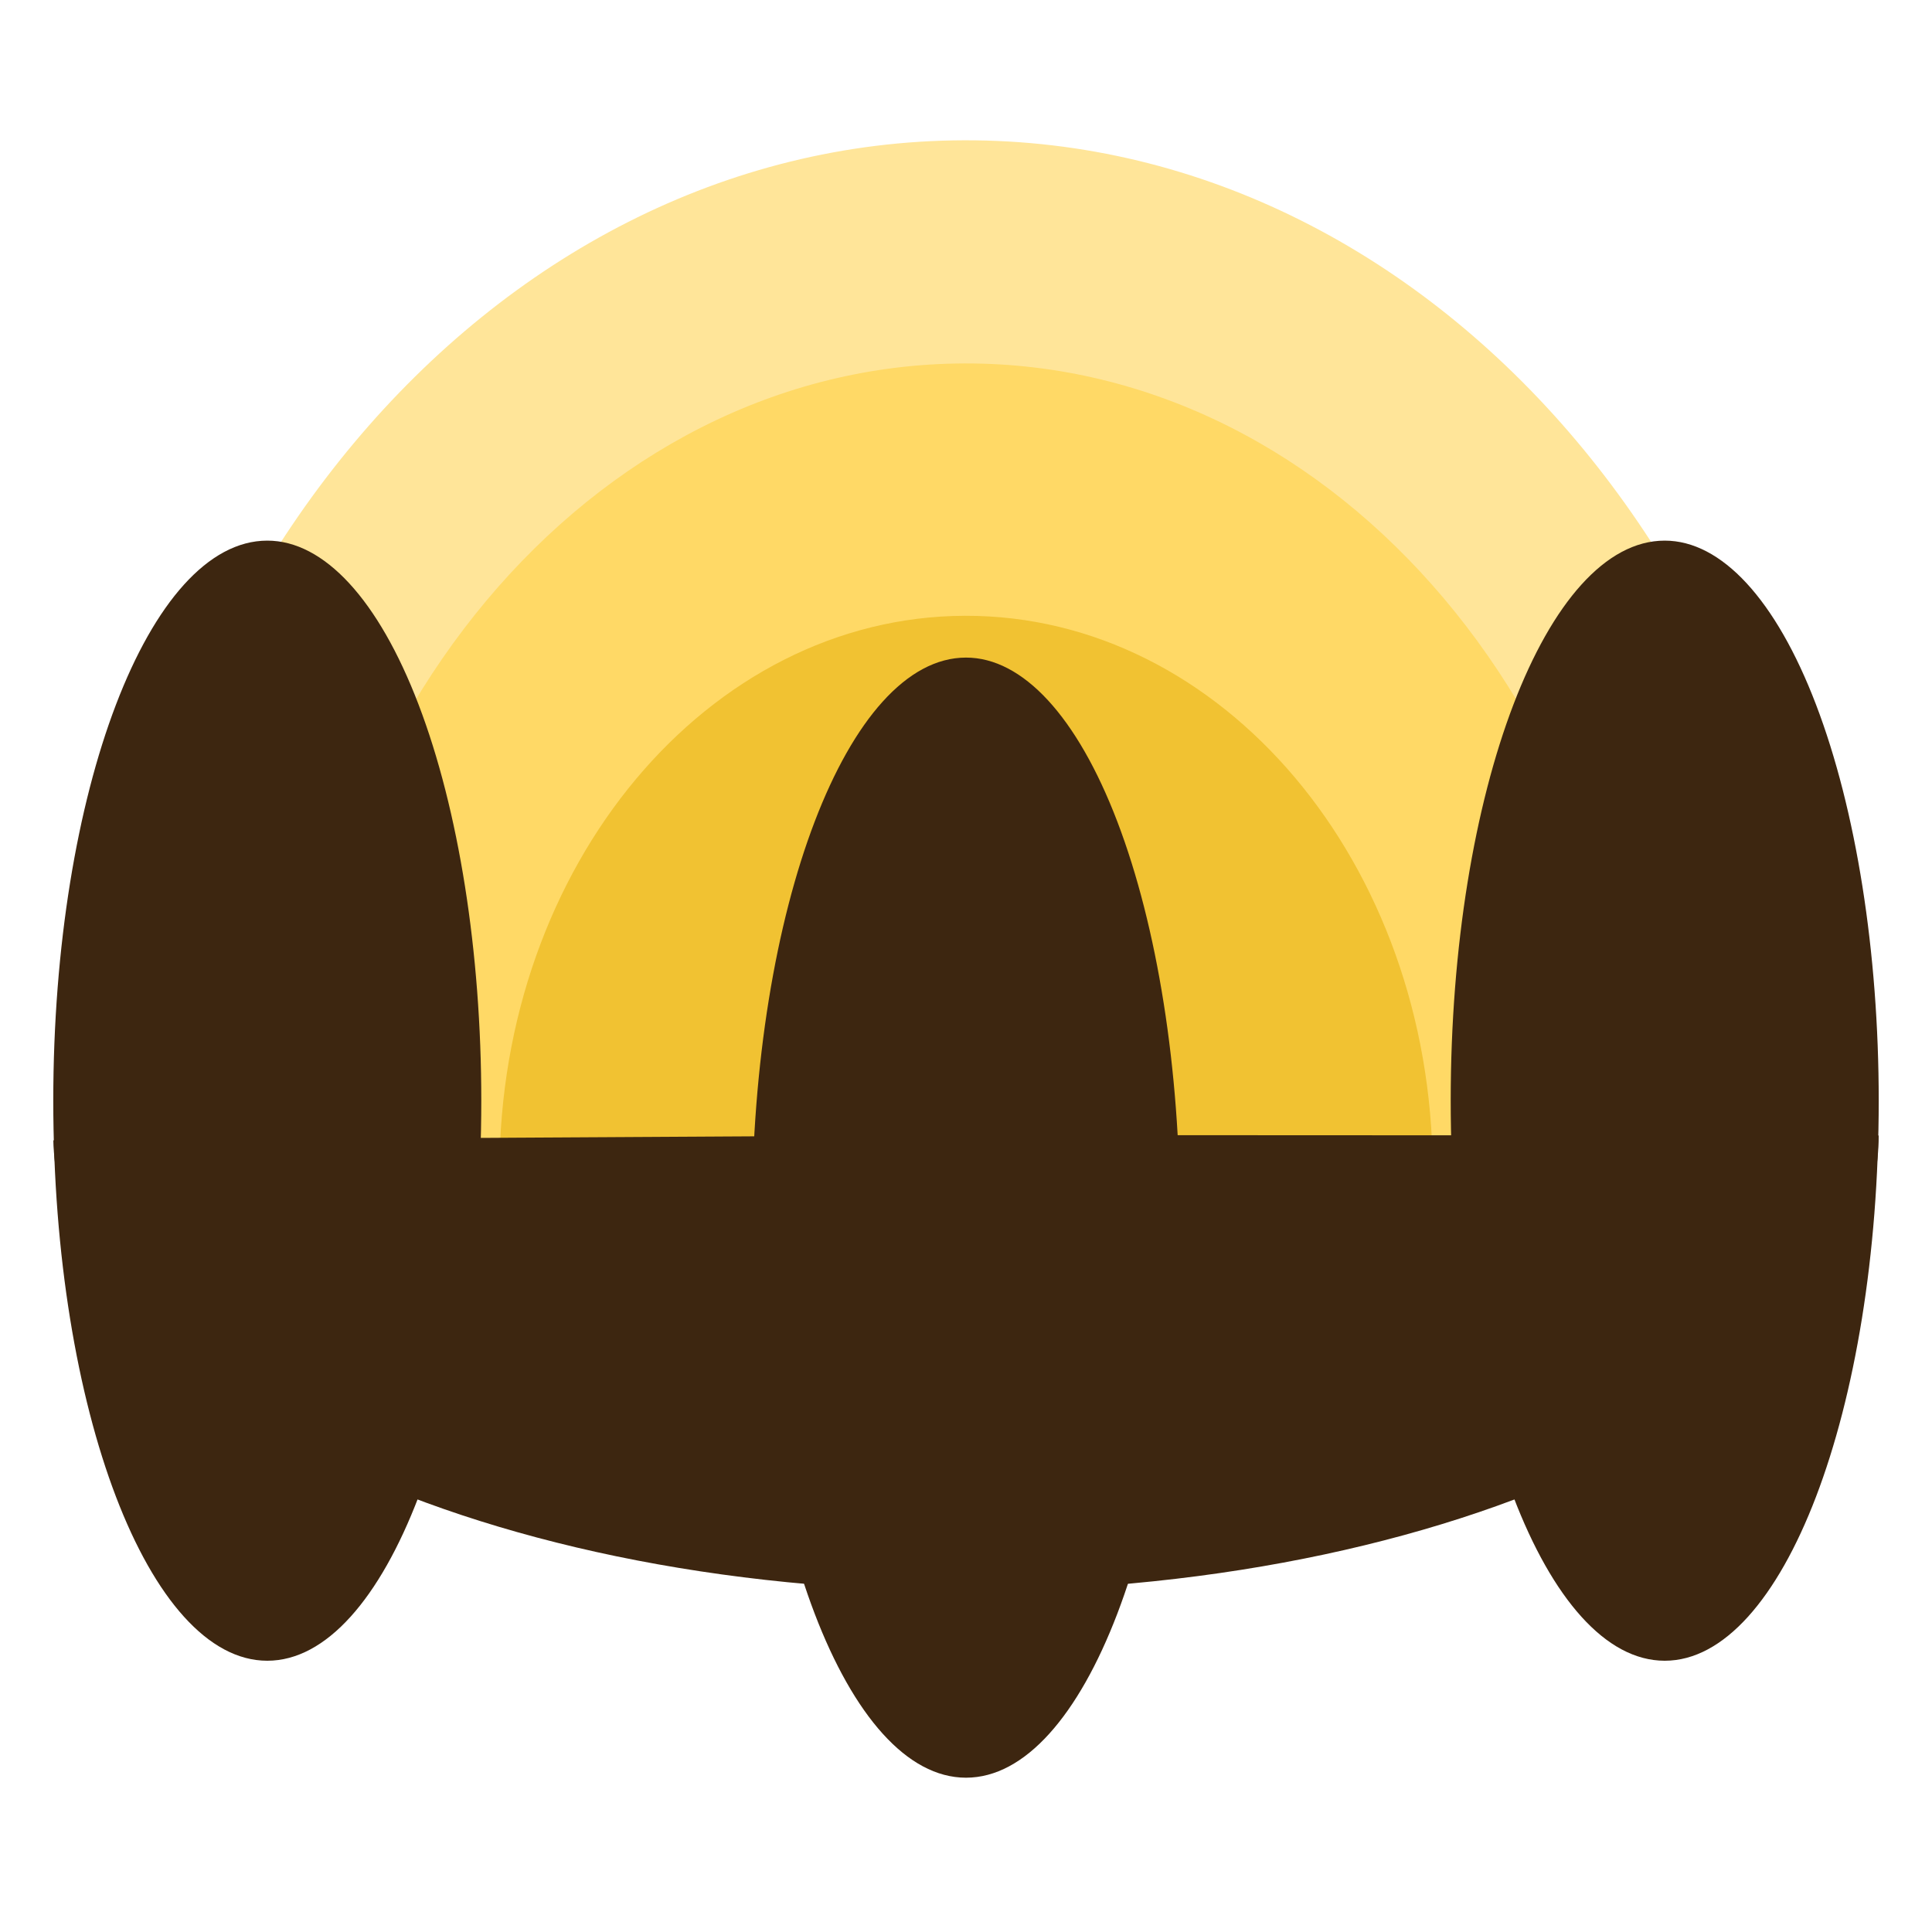
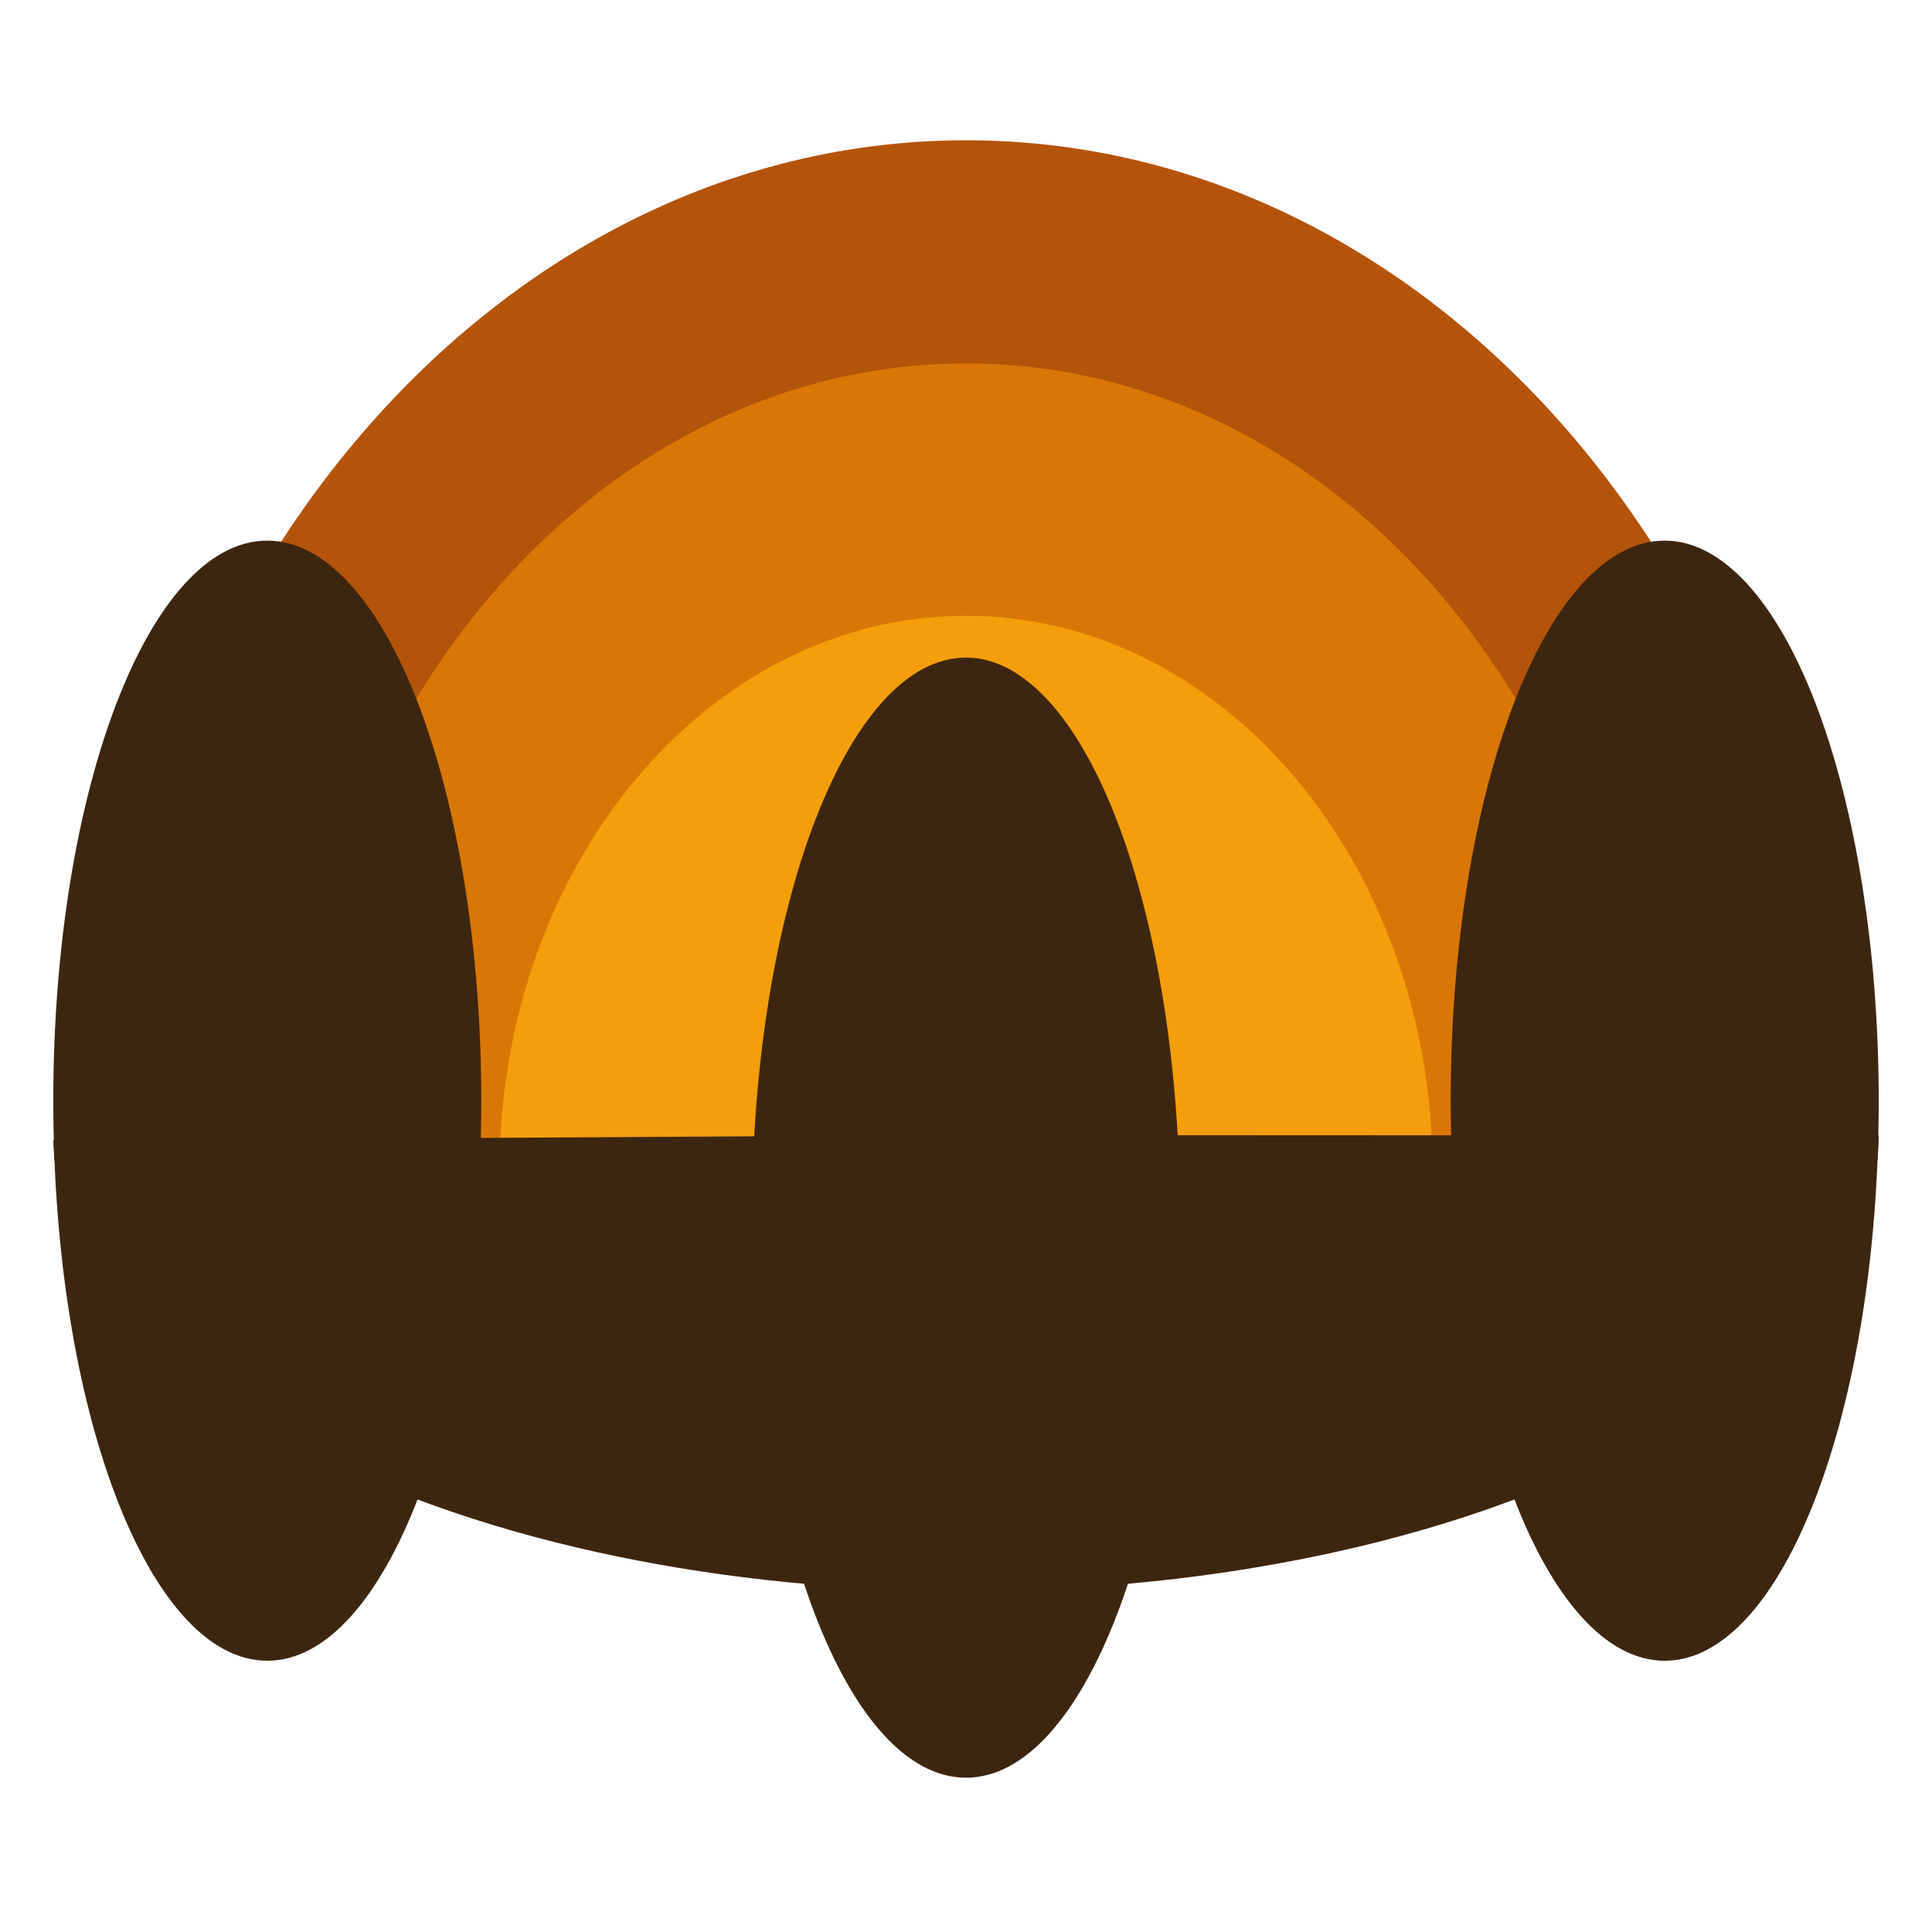
<svg xmlns="http://www.w3.org/2000/svg" version="1.1" viewBox="0 0 520 520" width="32" height="32" fill="none">
  <g clip-path="url(#p.0)">
-     <path fill="#FFE599" fill-rule="evenodd" d="m27.14 315.50c0.05 -153.17 103.98 -277.40 232.37 -277.74c128.38 -0.34 232.78 123.34 233.39 276.51l-232.88 1.33z" />
-     <path fill="#FFD966" fill-rule="evenodd" d="m77.51 315.49c0.04 -120.04 81.49 -217.40 182.10 -217.67c100.61 -0.27 182.42 96.66 182.91 216.70l-182.50 1.05z" />
-     <path fill="#F1C232" fill-rule="evenodd" d="m134.43 315.53c0.03 -82.60 56.08 -149.60 125.31 -149.79c69.23 -0.18 125.53 66.52 125.87 149.12l-125.59 0.72z" />
+     <path fill="#B4530A" fill-rule="evenodd" d="m27.14 315.50c0.05 -153.17 103.98 -277.40 232.37 -277.74c128.38 -0.34 232.78 123.34 233.39 276.51l-232.88 1.33z" />
+     <path fill="#D97706" fill-rule="evenodd" d="m77.51 315.49c0.04 -120.04 81.49 -217.40 182.10 -217.67c100.61 -0.27 182.42 96.66 182.91 216.70l-182.50 1.05z" />
+     <path fill="#F59E0B" fill-rule="evenodd" d="m134.43 315.53c0.03 -82.60 56.08 -149.60 125.31 -149.79c69.23 -0.18 125.53 66.52 125.87 149.12l-125.59 0.72z" />
    <path fill="#3D2610" fill-rule="evenodd" d="m202.40 327.73c0 -83.25 25.79 -150.74 57.60 -150.74c15.28 0 29.93 15.88 40.73 44.15c10.80 28.27 16.87 66.61 16.87 106.59c0 83.25 -25.79 150.74 -57.60 150.74c-31.81 0 -57.60 -67.49 -57.60 -150.74z" />
    <path fill="#3D2610" fill-rule="evenodd" d="m390.46 296.25c0 -83.25 25.79 -150.74 57.60 -150.74c15.28 0 29.93 15.88 40.73 44.15c10.80 28.27 16.87 66.61 16.87 106.59c0 83.25 -25.79 150.74 -57.60 150.74c-31.81 0 -57.60 -67.49 -57.60 -150.74z" />
    <path fill="#3D2610" fill-rule="evenodd" d="m14.34 296.25c0 -83.25 25.79 -150.74 57.60 -150.74c15.28 0 29.93 15.88 40.73 44.15c10.80 28.27 16.87 66.61 16.87 106.59c0 83.25 -25.79 150.74 -57.60 150.74c-31.81 0 -57.60 -67.49 -57.60 -150.74z" />
    <path fill="#3D2610" fill-rule="evenodd" d="m505.65 305.62c-0.12 67.47 -109.28 122.22 -244.35 122.58c-135.08 0.36 -245.39 -53.82 -246.94 -121.28l245.64 -1.41z" />
  </g>
</svg>
